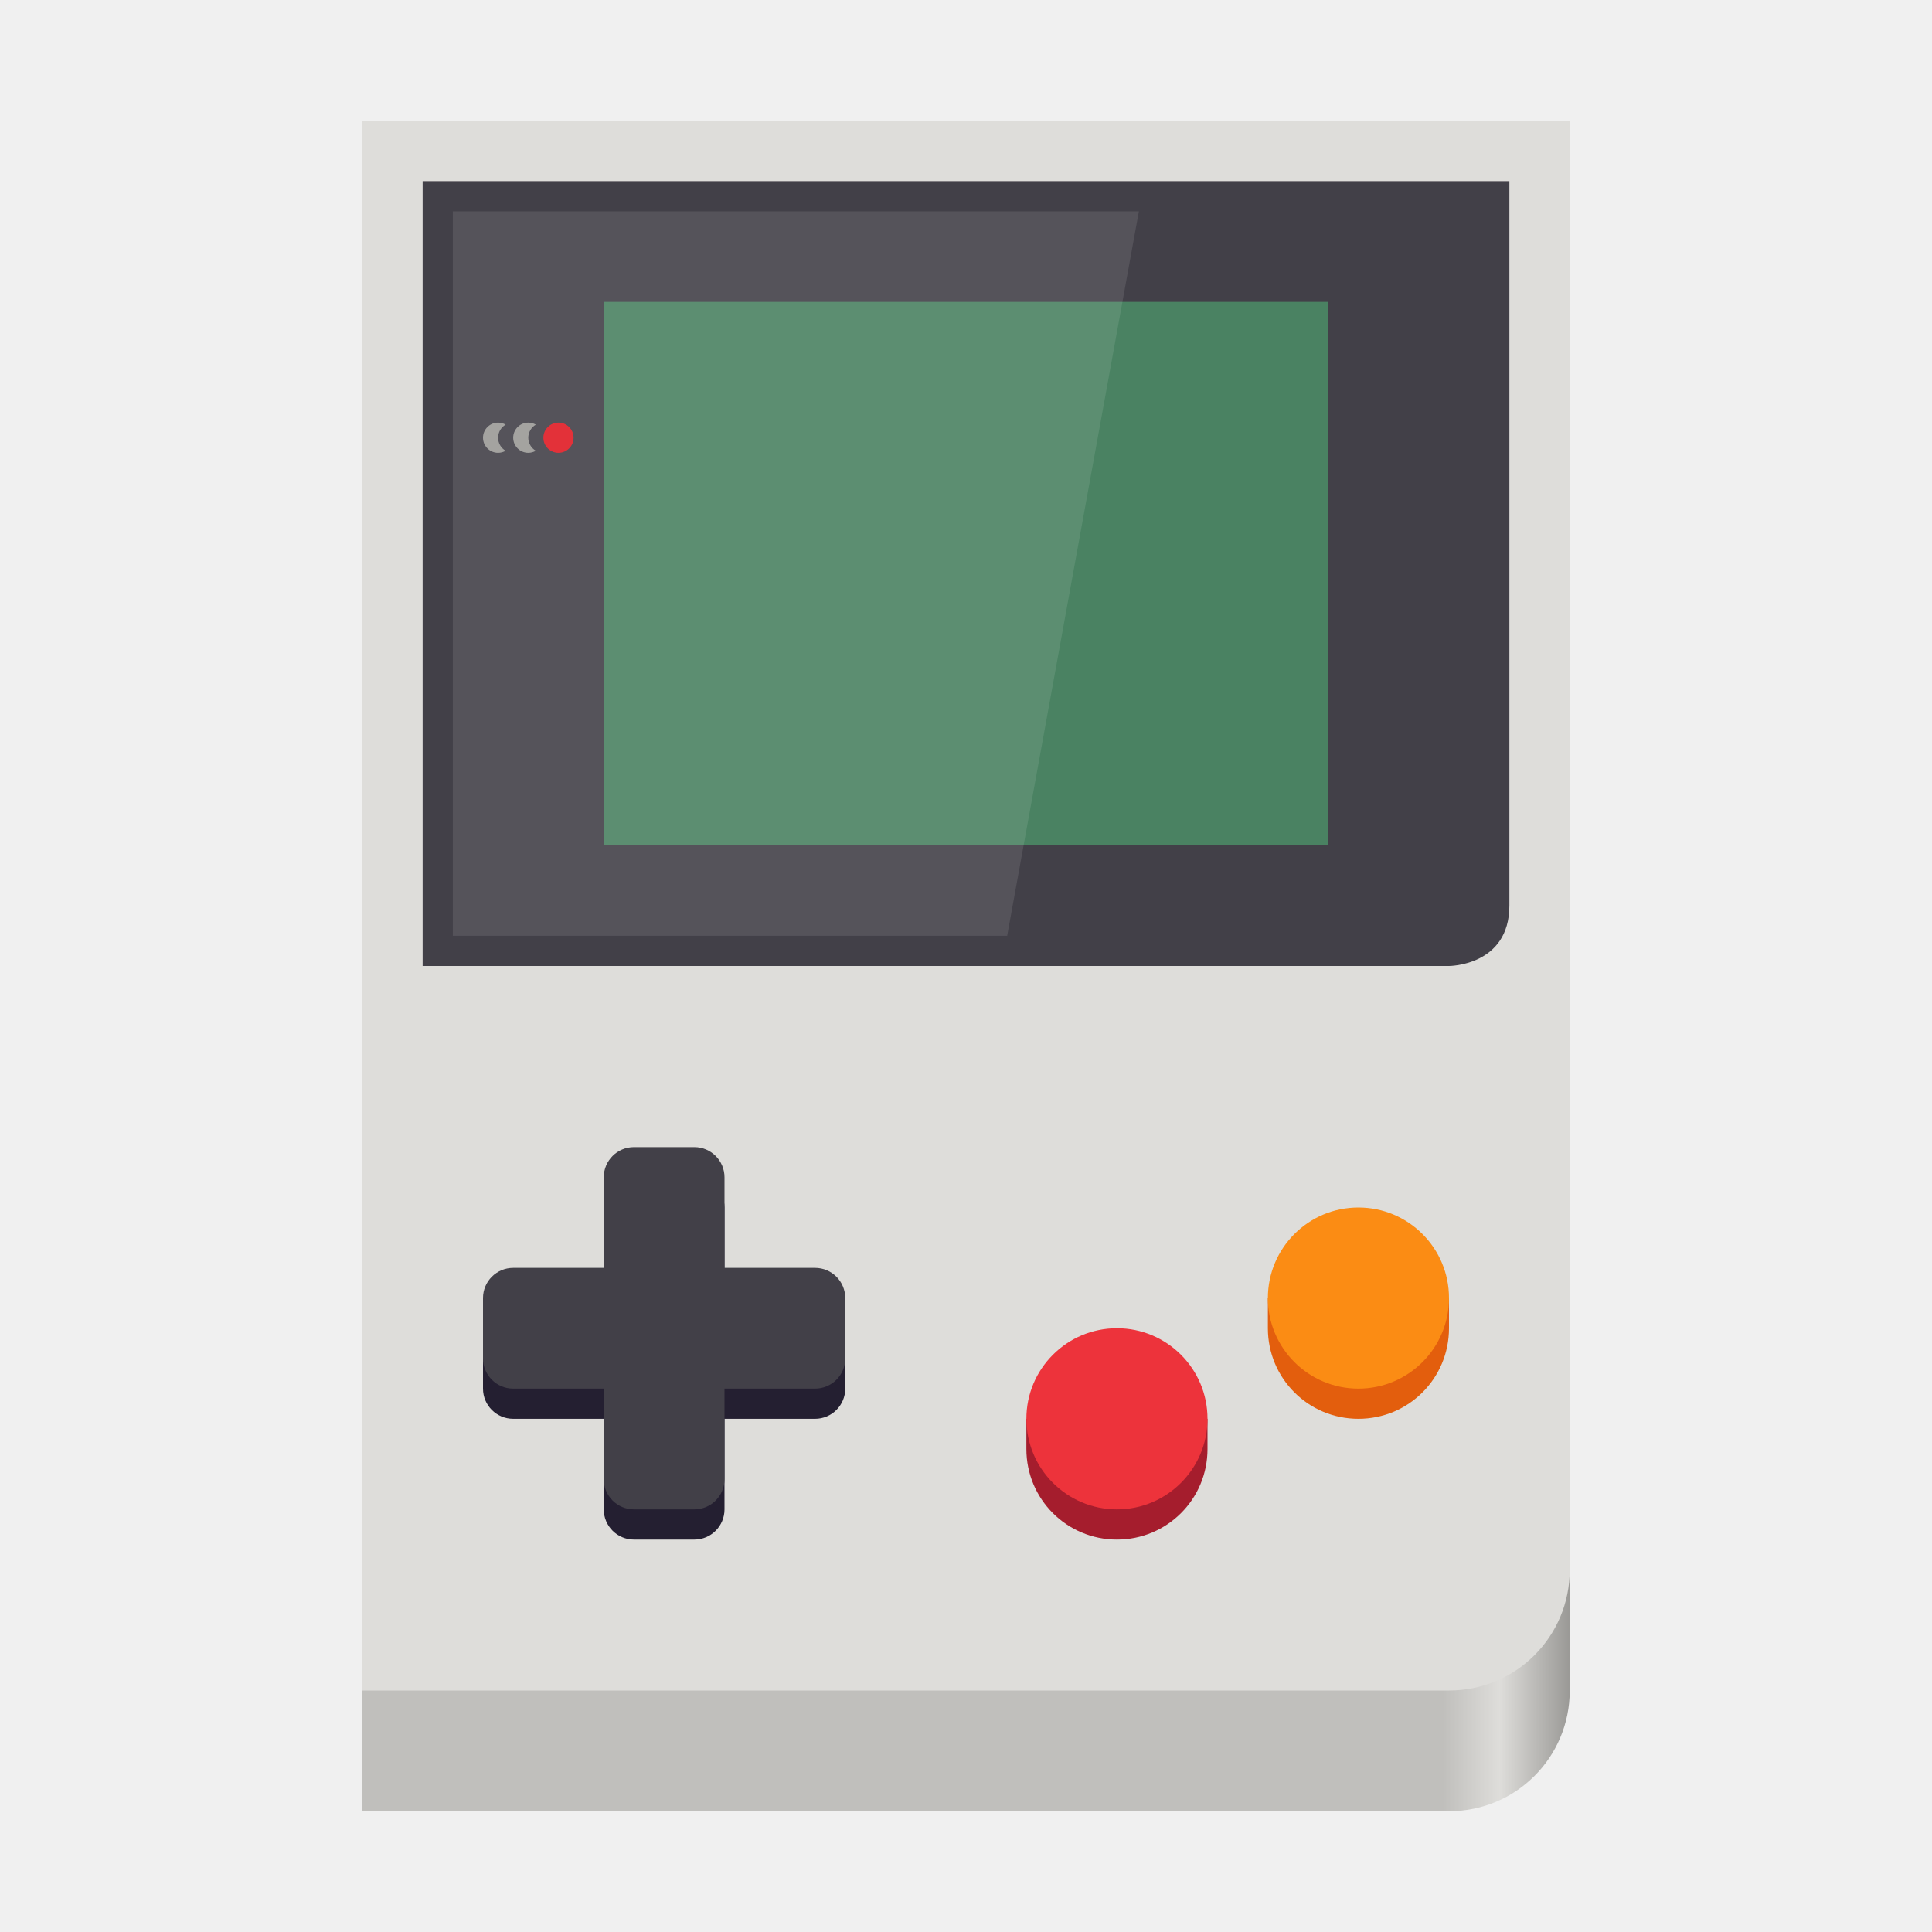
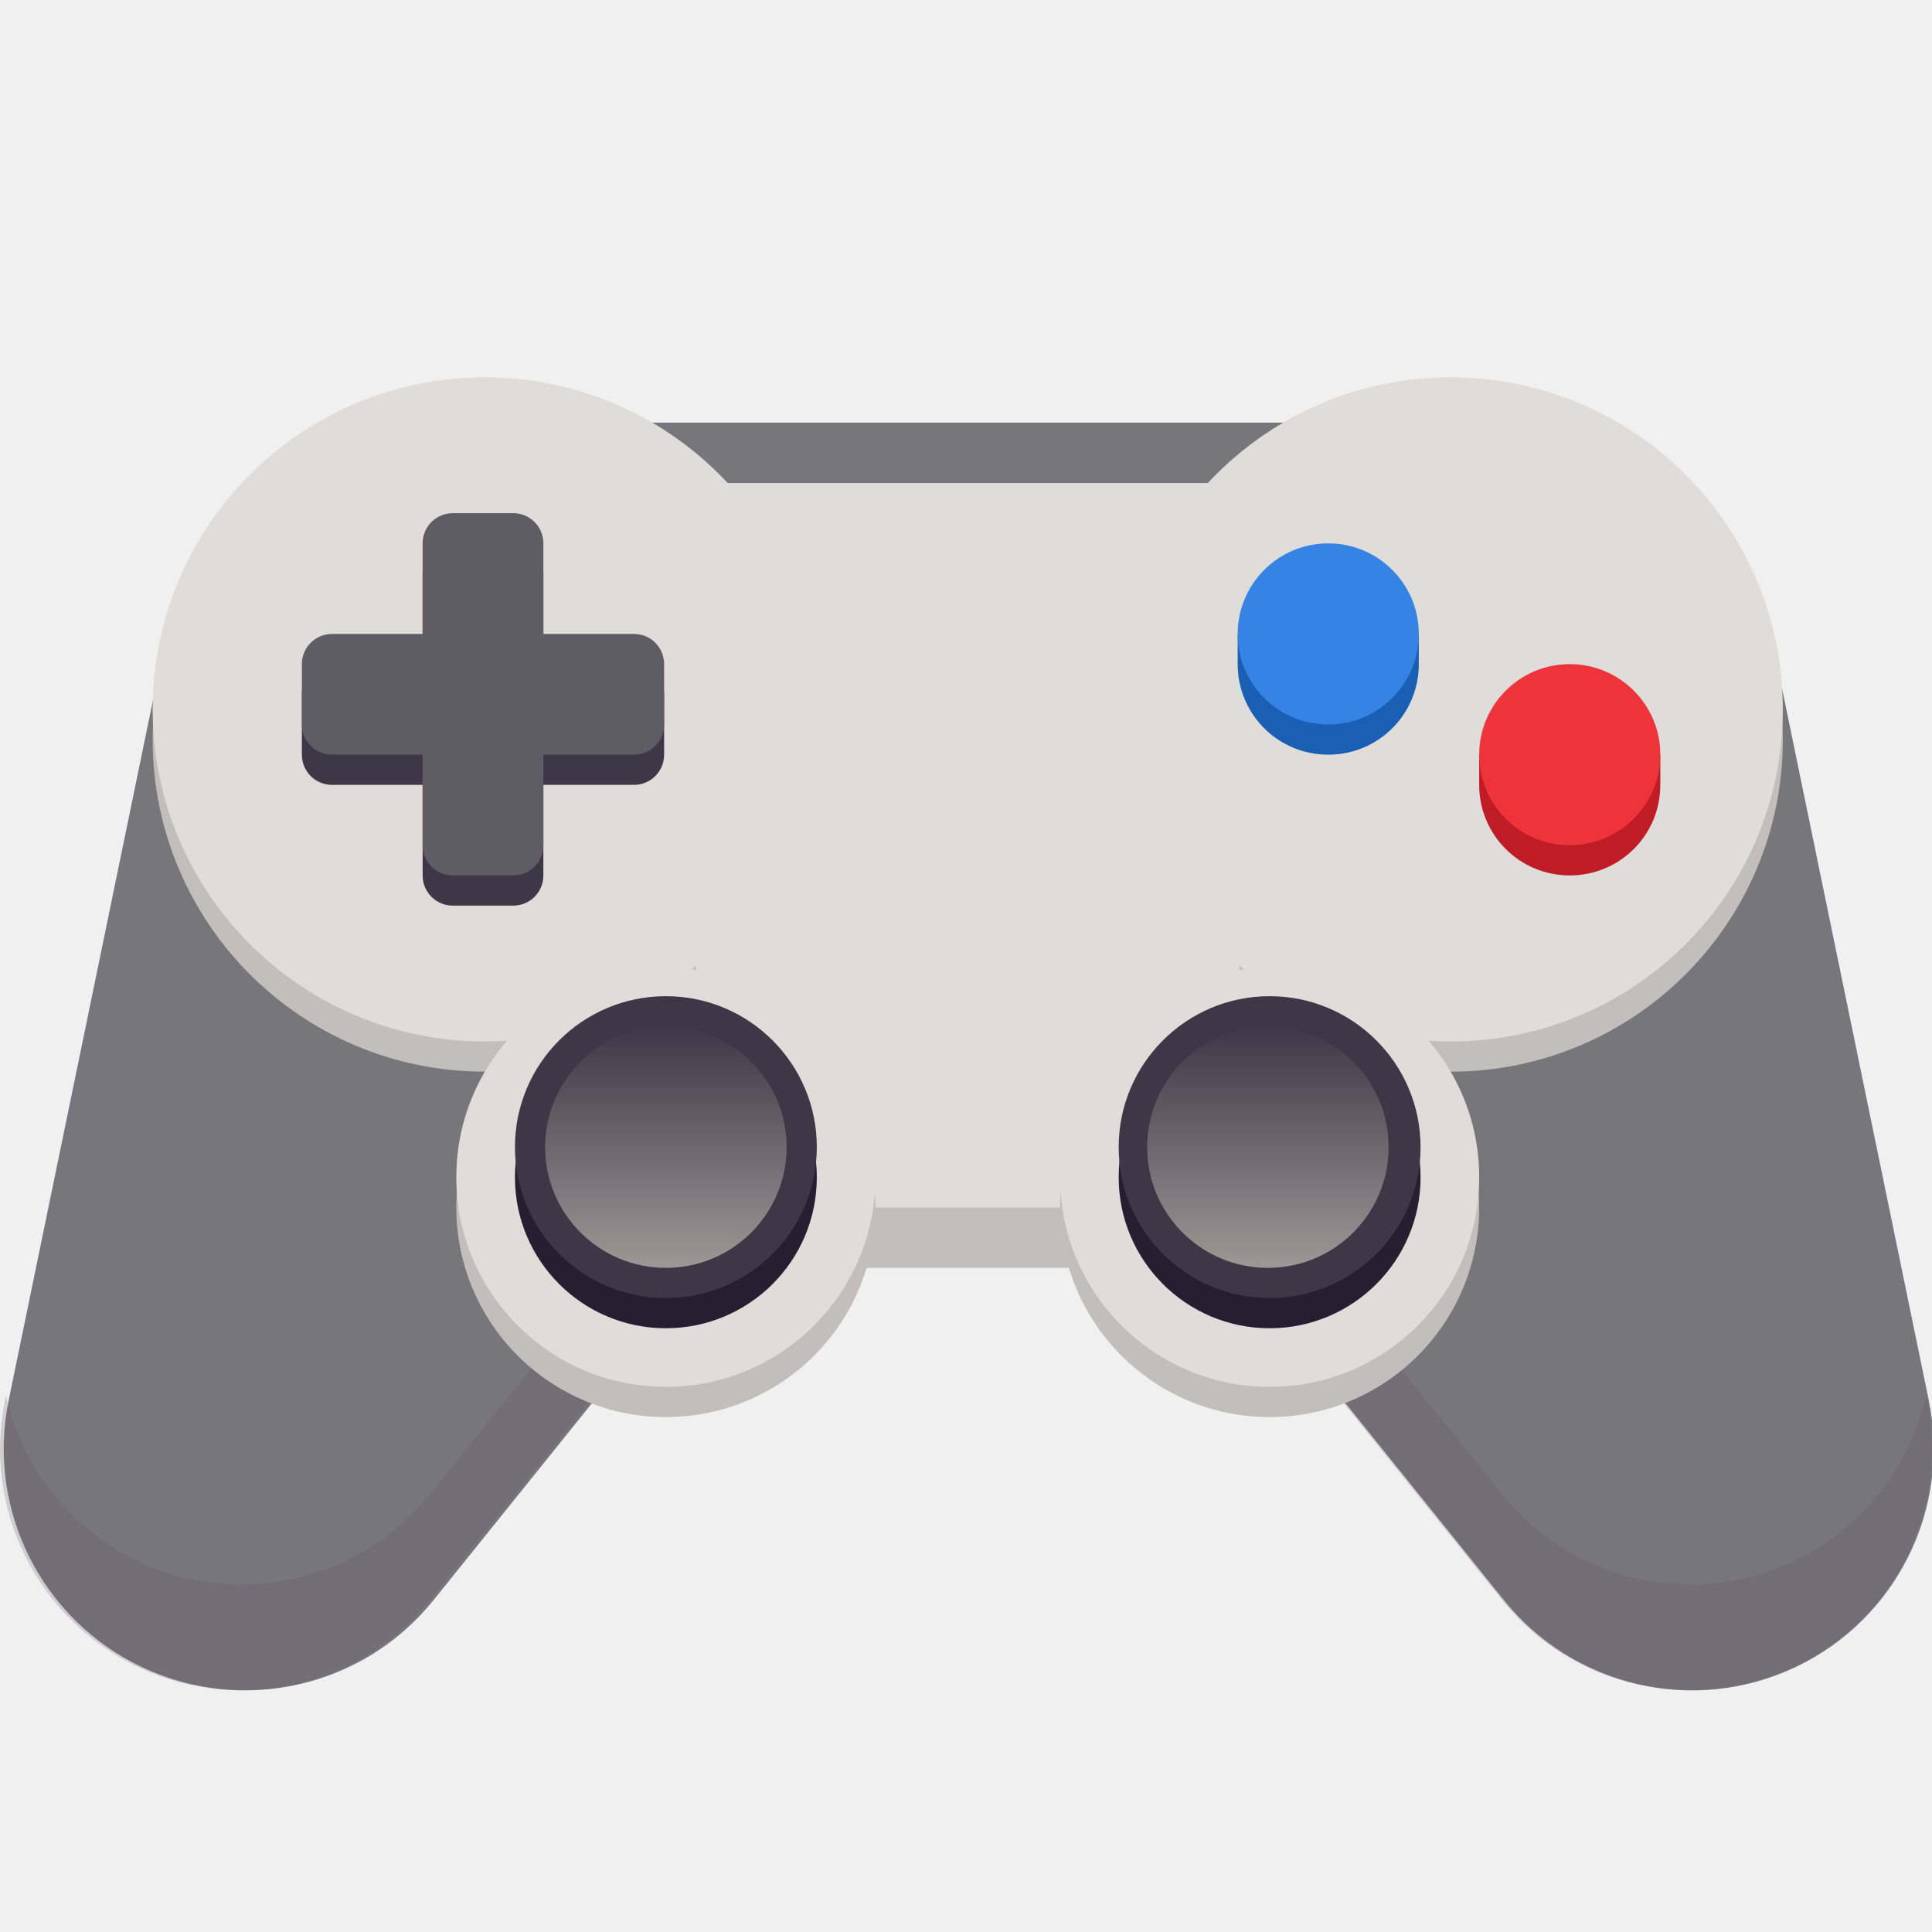
- <svg xmlns="http://www.w3.org/2000/svg" xmlns:xlink="http://www.w3.org/1999/xlink" width="128" height="128" id="svg11300" version="1.0" style="display:inline;enable-background:new" viewBox="0 0 128 128">
+ <svg xmlns="http://www.w3.org/2000/svg" xmlns:xlink="http://www.w3.org/1999/xlink" viewBox="0 0 128 128" style="display:inline;enable-background:new" version="1.0" id="svg11300" height="128" width="128">
  <defs id="defs3">
-     <linearGradient id="linearGradient911">
-       <stop style="stop-color:#c0bfbc;stop-opacity:1" offset="0" id="stop907" />
-       <stop id="stop915" offset="0.895" style="stop-color:#c0bfbc;stop-opacity:1" />
-       <stop style="stop-color:#deddda;stop-opacity:1" offset="0.942" id="stop917" />
-       <stop style="stop-color:#9a9996;stop-opacity:1" offset="1" id="stop909" />
+     <linearGradient id="linearGradient2075">
+       <stop id="stop2071" offset="0" style="stop-color:#9a9996;stop-opacity:1;" />
+       <stop id="stop2073" offset="1" style="stop-color:#9a9996;stop-opacity:0;" />
    </linearGradient>
-     <clipPath id="clipPath898" clipPathUnits="userSpaceOnUse">
-       <rect ry="8.467" rx="8.467" y="214.223" x="140.6" height="31.75" width="126.999" id="rect900" style="opacity:0.1;fill:#000000;fill-opacity:1;stroke:none;stroke-width:4.233;stroke-linecap:butt;stroke-linejoin:miter;stroke-miterlimit:4;stroke-dasharray:none;stroke-dashoffset:0;stroke-opacity:1;marker:none;marker-start:none;marker-mid:none;marker-end:none;paint-order:normal" />
-     </clipPath>
-     <clipPath id="clipPath920" clipPathUnits="userSpaceOnUse">
-       <rect ry="8.467" rx="8.467" y="250.923" x="140.6" height="31.75" width="126.999" id="rect922" style="opacity:0.1;fill:#000000;fill-opacity:1;stroke:none;stroke-width:4.233;stroke-linecap:butt;stroke-linejoin:miter;stroke-miterlimit:4;stroke-dasharray:none;stroke-dashoffset:0;stroke-opacity:1;marker:none;marker-start:none;marker-mid:none;marker-end:none;paint-order:normal" />
-     </clipPath>
-     <clipPath id="clipPath924" clipPathUnits="userSpaceOnUse">
-       <rect style="opacity:0.1;fill:#000000;fill-opacity:1;stroke:none;stroke-width:4.233;stroke-linecap:butt;stroke-linejoin:miter;stroke-miterlimit:4;stroke-dasharray:none;stroke-dashoffset:0;stroke-opacity:1;marker:none;marker-start:none;marker-mid:none;marker-end:none;paint-order:normal" id="rect926" width="126.999" height="31.75" x="140.6" y="288.205" rx="8.467" ry="8.467" />
-     </clipPath>
-     <clipPath id="clipPath928" clipPathUnits="userSpaceOnUse">
-       <rect ry="8.467" rx="8.467" y="324.904" x="140.6" height="31.75" width="126.999" id="rect930" style="opacity:0.1;fill:#000000;fill-opacity:1;stroke:none;stroke-width:4.233;stroke-linecap:butt;stroke-linejoin:miter;stroke-miterlimit:4;stroke-dasharray:none;stroke-dashoffset:0;stroke-opacity:1;marker:none;marker-start:none;marker-mid:none;marker-end:none;paint-order:normal" />
-     </clipPath>
-     <clipPath id="clipPath932" clipPathUnits="userSpaceOnUse">
-       <rect style="opacity:0.1;fill:#000000;fill-opacity:1;stroke:none;stroke-width:4.233;stroke-linecap:butt;stroke-linejoin:miter;stroke-miterlimit:4;stroke-dasharray:none;stroke-dashoffset:0;stroke-opacity:1;marker:none;marker-start:none;marker-mid:none;marker-end:none;paint-order:normal" id="rect934" width="126.999" height="31.75" x="140.6" y="362.186" rx="8.467" ry="8.467" />
-     </clipPath>
-     <clipPath id="clipPath936" clipPathUnits="userSpaceOnUse">
-       <rect ry="8.467" rx="8.467" y="399.468" x="140.6" height="31.75" width="126.999" id="rect938" style="opacity:0.1;fill:#000000;fill-opacity:1;stroke:none;stroke-width:4.233;stroke-linecap:butt;stroke-linejoin:miter;stroke-miterlimit:4;stroke-dasharray:none;stroke-dashoffset:0;stroke-opacity:1;marker:none;marker-start:none;marker-mid:none;marker-end:none;paint-order:normal" />
-     </clipPath>
-     <clipPath id="clipPath940" clipPathUnits="userSpaceOnUse">
-       <rect style="opacity:0.1;fill:#000000;fill-opacity:1;stroke:none;stroke-width:4.233;stroke-linecap:butt;stroke-linejoin:miter;stroke-miterlimit:4;stroke-dasharray:none;stroke-dashoffset:0;stroke-opacity:1;marker:none;marker-start:none;marker-mid:none;marker-end:none;paint-order:normal" id="rect942" width="126.999" height="31.75" x="140.6" y="436.167" rx="8.467" ry="8.467" />
-     </clipPath>
-     <clipPath id="clipPath944" clipPathUnits="userSpaceOnUse">
-       <rect ry="8.467" rx="8.467" y="473.449" x="140.6" height="31.75" width="253.868" id="rect946" style="opacity:0.1;fill:#000000;fill-opacity:1;stroke:none;stroke-width:4.233;stroke-linecap:butt;stroke-linejoin:miter;stroke-miterlimit:4;stroke-dasharray:none;stroke-dashoffset:0;stroke-opacity:1;marker:none;marker-start:none;marker-mid:none;marker-end:none;paint-order:normal" />
-     </clipPath>
-     <linearGradient xlink:href="#linearGradient911" id="linearGradient913" x1="24" y1="240" x2="104" y2="240" gradientUnits="userSpaceOnUse" />
+     <linearGradient gradientTransform="matrix(1.333333,0,0,1.333333,-306.6667,-414.6667)" gradientUnits="userSpaceOnUse" y2="248" x2="50" y1="248" x1="38" id="linearGradient2077-9" xlink:href="#linearGradient2075" />
+     <linearGradient y2="248" x2="50" y1="248" x1="38" gradientTransform="matrix(1.333333,0,0,1.333333,-306.6667,-374.7828)" gradientUnits="userSpaceOnUse" id="linearGradient1512" xlink:href="#linearGradient2075" />
  </defs>
-   <g id="layer1" style="display:inline" transform="translate(0,-172)">
-     <g id="layer2" style="display:none">
-       <text xml:space="preserve" style="font-style:normal;font-variant:normal;font-weight:normal;font-stretch:normal;font-size:18.301px;line-height:125%;font-family:Cantarell;-inkscape-font-specification:'Cantarell, Normal';text-align:start;writing-mode:lr-tb;text-anchor:start;display:inline;fill:#000000;fill-opacity:1;stroke:none;enable-background:new" x="7.856" y="120.3" id="context">
-         <tspan id="tspan2716" x="7.856" y="120.3">apps</tspan>
-       </text>
-       <text id="text3021" y="146.099" x="7.265" style="font-style:normal;font-variant:normal;font-weight:bold;font-stretch:normal;font-size:18.301px;line-height:125%;font-family:Cantarell;-inkscape-font-specification:'Cantarell, Bold';text-align:start;writing-mode:lr-tb;text-anchor:start;display:inline;fill:#000000;fill-opacity:1;stroke:none;enable-background:new" xml:space="preserve">
-         <tspan y="146.099" x="7.265" id="tspan3023">org.gnome.Games</tspan>
-       </text>
-       <g style="display:inline;fill:#000000;enable-background:new" transform="matrix(7.991171,0,0,8.003641,-167.7909,-4846.078)" id="g12027" />
-       <g id="g883" style="fill:none;fill-opacity:0.251;stroke:#a579b3;stroke-opacity:1" transform="translate(-24,24)" />
-       <g id="g900" style="fill:none;fill-opacity:0.251;stroke:#a579b3;stroke-opacity:1" transform="translate(-24,24)" />
-       <rect style="display:inline;overflow:visible;visibility:visible;fill:#f0f0f0;fill-opacity:1;fill-rule:nonzero;stroke:none;stroke-width:0.5;marker:none;enable-background:accumulate" id="rect13805" width="128" height="128" x="9.2651362e-08" y="172" />
-       <g style="display:inline;enable-background:new" id="g1168" transform="matrix(0.25,0,0,0.25,6.9488522e-8,225)">
-         <rect ry="32" rx="32" y="-180" x="96" height="448" width="320" id="rect1110" style="opacity:0.1;fill:#2864b0;fill-opacity:1;stroke:none;stroke-width:1;stroke-linecap:butt;stroke-linejoin:miter;stroke-miterlimit:4;stroke-dasharray:none;stroke-dashoffset:0;stroke-opacity:1;marker:none;marker-start:none;marker-mid:none;marker-end:none;paint-order:normal" />
-         <rect ry="32" rx="32" y="-164" x="48" height="416" width="416" id="rect1110-8" style="display:inline;opacity:0.1;fill:#2864b0;fill-opacity:1;stroke:none;stroke-width:1;stroke-linecap:butt;stroke-linejoin:miter;stroke-miterlimit:4;stroke-dasharray:none;stroke-dashoffset:0;stroke-opacity:1;marker:none;marker-start:none;marker-mid:none;marker-end:none;paint-order:normal;enable-background:new" />
-         <rect ry="32" rx="32" y="-116" x="32" height="320" width="448" id="rect1110-8-9" style="display:inline;opacity:0.1;fill:#2864b0;fill-opacity:1;stroke:none;stroke-width:1;stroke-linecap:butt;stroke-linejoin:miter;stroke-miterlimit:4;stroke-dasharray:none;stroke-dashoffset:0;stroke-opacity:1;marker:none;marker-start:none;marker-mid:none;marker-end:none;paint-order:normal;enable-background:new" />
-         <circle cx="256" cy="44" r="240" id="path1142" style="opacity:0.1;fill:#2864b0;fill-opacity:1;stroke:none;stroke-width:1;stroke-linecap:butt;stroke-linejoin:miter;stroke-miterlimit:4;stroke-dasharray:none;stroke-dashoffset:0;stroke-opacity:1;marker:none;marker-start:none;marker-mid:none;marker-end:none;paint-order:normal" />
+   <g transform="translate(0,-172)" style="display:inline" id="layer1">
+     <g style="display:inline" id="layer9">
+       <g transform="matrix(-1,0,0,1,128.1161,0)" id="g1273" style="fill:#b62323;fill-opacity:1;stroke:#d9d9d9;stroke-opacity:1">
+         <path style="color:#000000;font-style:normal;font-variant:normal;font-weight:normal;font-stretch:normal;font-size:medium;line-height:normal;font-family:sans-serif;font-variant-ligatures:normal;font-variant-position:normal;font-variant-caps:normal;font-variant-numeric:normal;font-variant-alternates:normal;font-feature-settings:normal;text-indent:0;text-align:start;text-decoration:none;text-decoration-line:none;text-decoration-style:solid;text-decoration-color:#000000;letter-spacing:normal;word-spacing:normal;text-transform:none;writing-mode:lr-tb;direction:ltr;text-orientation:mixed;dominant-baseline:auto;baseline-shift:baseline;text-anchor:start;white-space:normal;shape-padding:0;clip-rule:nonzero;display:inline;overflow:visible;visibility:visible;opacity:1;isolation:auto;mix-blend-mode:normal;color-interpolation:sRGB;color-interpolation-filters:linearRGB;solid-color:#000000;solid-opacity:1;vector-effect:none;fill:#77767b;fill-opacity:1;fill-rule:nonzero;stroke:none;stroke-width:32;stroke-linecap:butt;stroke-linejoin:round;stroke-miterlimit:4;stroke-dasharray:none;stroke-dashoffset:0;stroke-opacity:1;color-rendering:auto;image-rendering:auto;shape-rendering:auto;text-rendering:auto;enable-background:new" d="m 38.938,213.971 -6.084,7.562 -22.648,-4.67 -9.875,47.906 A 16.002,16.002 0 0 0 28.465,278.029 l 35.404,-44 z" id="path1271" />
+         <path id="path1381" d="m 88.934,213.971 6.084,7.562 22.648,-4.67 9.875,47.906 A 16.002,16.002 0 0 1 99.407,278.029 l -35.404,-44 z" style="color:#000000;font-style:normal;font-variant:normal;font-weight:normal;font-stretch:normal;font-size:medium;line-height:normal;font-family:sans-serif;font-variant-ligatures:normal;font-variant-position:normal;font-variant-caps:normal;font-variant-numeric:normal;font-variant-alternates:normal;font-feature-settings:normal;text-indent:0;text-align:start;text-decoration:none;text-decoration-line:none;text-decoration-style:solid;text-decoration-color:#000000;letter-spacing:normal;word-spacing:normal;text-transform:none;writing-mode:lr-tb;direction:ltr;text-orientation:mixed;dominant-baseline:auto;baseline-shift:baseline;text-anchor:start;white-space:normal;shape-padding:0;clip-rule:nonzero;display:inline;overflow:visible;visibility:visible;opacity:1;isolation:auto;mix-blend-mode:normal;color-interpolation:sRGB;color-interpolation-filters:linearRGB;solid-color:#000000;solid-opacity:1;vector-effect:none;fill:#77767b;fill-opacity:1;fill-rule:nonzero;stroke:none;stroke-width:32;stroke-linecap:butt;stroke-linejoin:round;stroke-miterlimit:4;stroke-dasharray:none;stroke-dashoffset:0;stroke-opacity:1;color-rendering:auto;image-rendering:auto;shape-rendering:auto;text-rendering:auto;enable-background:new" />
      </g>
-     </g>
-     <g id="layer9" style="display:inline">
-       <path id="path905" d="m 24,188 v 104 h 72 c 4.432,0 8,-3.568 8,-8 v -96 z" style="opacity:1;fill:url(#linearGradient913);fill-opacity:1;stroke:none;stroke-width:0.25;stroke-linejoin:round;stroke-miterlimit:4;stroke-dasharray:1, 0.5;stroke-dashoffset:0;stroke-opacity:1" />
-       <path style="opacity:1;fill:#deddda;fill-opacity:1;stroke:none;stroke-width:0.25;stroke-linejoin:round;stroke-miterlimit:4;stroke-dasharray:1, 0.5;stroke-dashoffset:0;stroke-opacity:1" d="m 24,8 v 104 h 72 c 4.432,0 8,-3.568 8,-8 V 8 Z" id="rect848" transform="translate(0,172)" />
-       <g id="g981" transform="matrix(0.25,0,0,0.25,-4,233)" style="fill:#241f31">
-         <rect y="100" x="144" height="32" width="96" id="rect977" style="opacity:1;fill:#241f31;fill-opacity:1;stroke:none;stroke-width:1;stroke-linejoin:round;stroke-miterlimit:4;stroke-dasharray:4, 2;stroke-dashoffset:0;stroke-opacity:1" rx="8" ry="8" />
-         <rect transform="rotate(90)" style="opacity:1;fill:#241f31;fill-opacity:1;stroke:none;stroke-width:1;stroke-linejoin:round;stroke-miterlimit:4;stroke-dasharray:4, 2;stroke-dashoffset:0;stroke-opacity:1" id="rect979" width="96" height="32" x="68" y="-208" rx="8" ry="8" />
+       <rect style="opacity:1;vector-effect:none;fill:#77767b;fill-opacity:1;stroke:none;stroke-width:32;stroke-linecap:square;stroke-linejoin:round;stroke-miterlimit:4;stroke-dasharray:none;stroke-dashoffset:0;stroke-opacity:1" id="rect1277" width="46" height="32" x="41.116" y="200" />
+       <path style="color:#000000;font-style:normal;font-variant:normal;font-weight:normal;font-stretch:normal;font-size:medium;line-height:normal;font-family:sans-serif;font-variant-ligatures:normal;font-variant-position:normal;font-variant-caps:normal;font-variant-numeric:normal;font-variant-alternates:normal;font-feature-settings:normal;text-indent:0;text-align:start;text-decoration:none;text-decoration-line:none;text-decoration-style:solid;text-decoration-color:#000000;letter-spacing:normal;word-spacing:normal;text-transform:none;writing-mode:lr-tb;direction:ltr;text-orientation:mixed;dominant-baseline:auto;baseline-shift:baseline;text-anchor:start;white-space:normal;shape-padding:0;clip-rule:nonzero;display:inline;overflow:visible;visibility:visible;opacity:1;isolation:auto;mix-blend-mode:normal;color-interpolation:sRGB;color-interpolation-filters:linearRGB;solid-color:#000000;solid-opacity:1;vector-effect:none;fill:#5e5c64;fill-opacity:0.235;fill-rule:nonzero;stroke:none;stroke-width:32;stroke-linecap:butt;stroke-linejoin:round;stroke-miterlimit:4;stroke-dasharray:none;stroke-dashoffset:0;stroke-opacity:1;color-rendering:auto;image-rendering:auto;shape-rendering:auto;text-rendering:auto;enable-background:new" d="m 60.449,231.279 -31.984,39.75 A 16.002,16.002 0 0 1 0.395,264.453 l -0.064,0.316 a 16.002,16.002 0 0 0 28.135,13.26 l 35.404,-44 z m 7.102,0 -3.42,2.75 35.404,44 a 16.002,16.002 0 0 0 28.135,-13.26 l -0.065,-0.316 a 16.002,16.002 0 0 1 -28.07,6.576 z" id="path1939-2" />
+       <circle style="opacity:1;vector-effect:none;fill:#c0bfbc;fill-opacity:1;stroke:none;stroke-width:8;stroke-linecap:square;stroke-linejoin:round;stroke-miterlimit:4;stroke-dasharray:none;stroke-dashoffset:0;stroke-opacity:1" id="circle1514" cx="32.116" cy="221" r="22" />
+       <rect style="opacity:1;vector-effect:none;fill:#c0bfbc;fill-opacity:1;stroke:none;stroke-width:32;stroke-linecap:square;stroke-linejoin:round;stroke-miterlimit:4;stroke-dasharray:none;stroke-dashoffset:0;stroke-opacity:1" id="rect1355" width="36" height="52" x="46.116" y="204" />
+       <circle r="22" cy="221" cx="96.116" id="circle1516" style="opacity:1;vector-effect:none;fill:#c0bfbc;fill-opacity:1;stroke:none;stroke-width:8;stroke-linecap:square;stroke-linejoin:round;stroke-miterlimit:4;stroke-dasharray:none;stroke-dashoffset:0;stroke-opacity:1" />
+       <rect y="204" x="46.116" height="48" width="36" id="rect1279" style="opacity:1;vector-effect:none;fill:#deddda;fill-opacity:1;stroke:none;stroke-width:32;stroke-linecap:square;stroke-linejoin:round;stroke-miterlimit:4;stroke-dasharray:none;stroke-dashoffset:0;stroke-opacity:1" />
+       <circle r="13.884" cy="252" cx="44.116" id="circle1357" style="opacity:1;vector-effect:none;fill:#c0bfbc;fill-opacity:1;stroke:none;stroke-width:4;stroke-linecap:round;stroke-linejoin:round;stroke-miterlimit:4;stroke-dasharray:none;stroke-dashoffset:0;stroke-opacity:1;marker:none;marker-start:none;marker-mid:none;marker-end:none;paint-order:normal" />
+       <circle style="opacity:1;vector-effect:none;fill:#deddda;fill-opacity:1;stroke:none;stroke-width:4;stroke-linecap:round;stroke-linejoin:round;stroke-miterlimit:4;stroke-dasharray:none;stroke-dashoffset:0;stroke-opacity:1;marker:none;marker-start:none;marker-mid:none;marker-end:none;paint-order:normal" id="circle1281" cx="44.116" cy="250" r="13.884" />
+       <circle style="opacity:1;vector-effect:none;fill:#c0bfbc;fill-opacity:1;stroke:none;stroke-width:4;stroke-linecap:round;stroke-linejoin:round;stroke-miterlimit:4;stroke-dasharray:none;stroke-dashoffset:0;stroke-opacity:1;marker:none;marker-start:none;marker-mid:none;marker-end:none;paint-order:normal" id="circle1359" cx="84.116" cy="252" r="13.884" />
+       <circle r="13.884" cy="250" cx="84.116" id="circle1283" style="opacity:1;vector-effect:none;fill:#deddda;fill-opacity:1;stroke:none;stroke-width:4;stroke-linecap:round;stroke-linejoin:round;stroke-miterlimit:4;stroke-dasharray:none;stroke-dashoffset:0;stroke-opacity:1;marker:none;marker-start:none;marker-mid:none;marker-end:none;paint-order:normal" />
+       <circle r="22" cy="219" cx="32.116" id="circle1285" style="opacity:1;vector-effect:none;fill:#deddda;fill-opacity:1;stroke:none;stroke-width:8;stroke-linecap:square;stroke-linejoin:round;stroke-miterlimit:4;stroke-dasharray:none;stroke-dashoffset:0;stroke-opacity:1" />
+       <circle style="opacity:1;vector-effect:none;fill:#deddda;fill-opacity:1;stroke:none;stroke-width:8;stroke-linecap:square;stroke-linejoin:round;stroke-miterlimit:4;stroke-dasharray:none;stroke-dashoffset:0;stroke-opacity:1" id="circle1289" cx="96.116" cy="219" r="22" />
+       <g transform="translate(-4,2)" id="g1299">
+         <g id="g1293" transform="matrix(0.25,0,0,0.25,-12,189)" style="display:inline;fill:#c0bfbc;fill-opacity:1;enable-background:new">
+           <path style="opacity:1;fill:#3d3846;fill-opacity:1;stroke:none;stroke-width:0.25;stroke-linejoin:round;stroke-miterlimit:4;stroke-dasharray:1, 0.5;stroke-dashoffset:0;stroke-opacity:1" d="m 34,36 c -1.108,0 -2,0.892 -2,2 v 6 h -6 c -1.108,0 -2,0.892 -2,2 v 4 c 0,1.108 0.892,2 2,2 h 6 v 6 c 0,1.108 0.892,2 2,2 h 4 c 1.108,0 2,-0.892 2,-2 v -6 h 6 c 1.108,0 2,-0.892 2,-2 v -4 c 0,-1.108 -0.892,-2 -2,-2 h -6 v -6 c 0,-1.108 -0.892,-2 -2,-2 z" transform="matrix(4,0,0,4,48,-76)" id="path1291" />
+         </g>
+         <g style="display:inline;fill:#f6f5f4;fill-opacity:1;enable-background:new" id="g1297" transform="matrix(0.25,0,0,0.25,-12,187)">
+           <path style="opacity:1;fill:#5e5c64;fill-opacity:1;stroke:none;stroke-width:0.25;stroke-linejoin:round;stroke-miterlimit:4;stroke-dasharray:1, 0.5;stroke-dashoffset:0;stroke-opacity:1" d="m 34,34 c -1.108,0 -2,0.892 -2,2 v 6 h -6 c -1.108,0 -2,0.892 -2,2 v 4 c 0,1.108 0.892,2 2,2 h 6 v 6 c 0,1.108 0.892,2 2,2 h 4 c 1.108,0 2,-0.892 2,-2 v -6 h 6 c 1.108,0 2,-0.892 2,-2 v -4 c 0,-1.108 -0.892,-2 -2,-2 h -6 v -6 c 0,-1.108 -0.892,-2 -2,-2 z" transform="matrix(4,0,0,4,48,-68)" id="path1295" />
+         </g>
      </g>
-       <g id="g975" transform="matrix(0.25,0,0,0.25,-4,231)">
-         <rect ry="8" rx="8" style="opacity:1;fill:#424048;fill-opacity:1;stroke:none;stroke-width:1;stroke-linejoin:round;stroke-miterlimit:4;stroke-dasharray:4, 2;stroke-dashoffset:0;stroke-opacity:1" id="rect1106" width="96" height="32" x="144" y="100" />
-         <rect ry="8" rx="8" y="-208" x="68" height="32" width="96" id="rect1108" style="opacity:1;fill:#424048;fill-opacity:1;stroke:none;stroke-width:1;stroke-linejoin:round;stroke-miterlimit:4;stroke-dasharray:4, 2;stroke-dashoffset:0;stroke-opacity:1" transform="rotate(90)" />
+       <g id="g1311" transform="matrix(-1,0,0,1,-28.49242,-180.7731)" style="display:inline;enable-background:new">
+         <g style="display:inline;enable-background:new" id="g1305" transform="translate(-208.4924,146.7731)">
+           <path style="opacity:1;fill:#c01c28;fill-opacity:1;stroke:none;stroke-width:1;stroke-linecap:butt;stroke-linejoin:round;stroke-miterlimit:4;stroke-dasharray:none;stroke-dashoffset:0;stroke-opacity:1" d="m 70,256 v 2 c 0,3.324 2.676,6 6,6 3.324,0 6,-2.676 6,-6 v -2 z" id="path1301" />
+           <circle r="6" style="opacity:1;fill:#ed333b;fill-opacity:1;stroke:none;stroke-width:0.25;stroke-linejoin:round;stroke-miterlimit:4;stroke-dasharray:1, 0.5;stroke-dashoffset:0;stroke-opacity:1" id="circle1303" cx="76" cy="256" />
+         </g>
+         <path id="path1307" d="m -122.492,394.773 v 2 c 0,3.324 2.676,6 6,6 3.324,0 6,-2.676 6,-6 v -2 z" style="display:inline;opacity:1;fill:#1a5fb4;fill-opacity:1;stroke:none;stroke-width:1;stroke-linecap:butt;stroke-linejoin:round;stroke-miterlimit:4;stroke-dasharray:none;stroke-dashoffset:0;stroke-opacity:1;enable-background:new" />
+         <circle cy="394.773" cx="-116.492" id="circle1309" style="display:inline;opacity:1;fill:#3584e4;fill-opacity:1;stroke:none;stroke-width:0.25;stroke-linejoin:round;stroke-miterlimit:4;stroke-dasharray:1, 0.5;stroke-dashoffset:0;stroke-opacity:1;enable-background:new" r="6" />
      </g>
-       <path style="opacity:1;fill:#424048;fill-opacity:1;stroke:none;stroke-width:0.25;stroke-linejoin:round;stroke-miterlimit:4;stroke-dasharray:1, 0.5;stroke-dashoffset:0;stroke-opacity:1" d="m 28,184 h 72 v 48 c 0,4 -4,4 -4,4 H 28 Z" id="rect1190" />
-       <g id="g980" transform="translate(1)">
-         <circle r="1" cy="201" cx="36" id="path937" style="opacity:1;fill:#e01b24;fill-opacity:1;stroke:none;stroke-width:4;stroke-linecap:round;stroke-linejoin:round;stroke-miterlimit:4;stroke-dasharray:none;stroke-dashoffset:1;stroke-opacity:1" />
-         <path id="circle970" transform="translate(0,172)" d="m 34,28 a 1,1 0 0 0 -1,1 1,1 0 0 0 1,1 1,1 0 0 0 0.5,-0.135 A 1,1 0 0 1 34,29 1,1 0 0 1 34.5,28.135 1,1 0 0 0 34,28 Z" style="opacity:1;fill:#9a9996;fill-opacity:1;stroke:none;stroke-width:4;stroke-linecap:round;stroke-linejoin:round;stroke-miterlimit:4;stroke-dasharray:none;stroke-dashoffset:1;stroke-opacity:1" />
-         <path style="opacity:1;fill:#9a9996;fill-opacity:1;stroke:none;stroke-width:4;stroke-linecap:round;stroke-linejoin:round;stroke-miterlimit:4;stroke-dasharray:none;stroke-dashoffset:1;stroke-opacity:1" d="m 32,200 a 1,1 0 0 0 -1,1 1,1 0 0 0 1,1 1,1 0 0 0 0.5,-0.135 A 1,1 0 0 1 32,201 1,1 0 0 1 32.5,200.135 1,1 0 0 0 32,200 Z" id="path975" />
-       </g>
-       <g id="g931" transform="translate(-2,10)">
-         <path style="opacity:1;fill:#a51d2d;fill-opacity:1;stroke:none;stroke-width:1;stroke-linecap:butt;stroke-linejoin:round;stroke-miterlimit:4;stroke-dasharray:none;stroke-dashoffset:0;stroke-opacity:1" d="m 70,256 v 2 c 0,3.324 2.676,6 6,6 3.324,0 6,-2.676 6,-6 v -2 z" id="path1013" />
-         <circle r="6" style="opacity:1;fill:#ed333b;fill-opacity:1;stroke:none;stroke-width:0.25;stroke-linejoin:round;stroke-miterlimit:4;stroke-dasharray:1, 0.5;stroke-dashoffset:0;stroke-opacity:1" id="circle1006" cx="76" cy="256" />
-       </g>
-       <path id="path1019" d="m 84,258 v 2 c 0,3.324 2.676,6 6,6 3.324,0 6,-2.676 6,-6 v -2 z" style="opacity:1;fill:#e35e0d;fill-opacity:1;stroke:none;stroke-width:1;stroke-linecap:butt;stroke-linejoin:round;stroke-miterlimit:4;stroke-dasharray:none;stroke-dashoffset:0;stroke-opacity:1" />
-       <circle cy="258" cx="90" id="circle1021" style="opacity:1;fill:#fb8c14;fill-opacity:1;stroke:none;stroke-width:0.25;stroke-linejoin:round;stroke-miterlimit:4;stroke-dasharray:1, 0.5;stroke-dashoffset:0;stroke-opacity:1" r="6" />
-       <rect style="opacity:0.8;fill:#57e389;fill-opacity:0.508;stroke:none;stroke-width:1;stroke-linecap:round;stroke-linejoin:round;stroke-miterlimit:4;stroke-dasharray:none;stroke-dashoffset:1;stroke-opacity:1" id="rect919" width="48" height="36" x="40" y="192" />
-       <path style="opacity:0.1;fill:#ffffff;fill-opacity:1;fill-rule:evenodd;stroke:none;stroke-width:1px;stroke-linecap:butt;stroke-linejoin:miter;stroke-opacity:1" d="m 30,234 v -48 h 45.455 l -8.727,48 z" id="path947" />
+       <circle r="10" cy="250" cx="44.116" id="circle1313" style="opacity:1;vector-effect:none;fill:#241f31;fill-opacity:1;stroke:none;stroke-width:4;stroke-linecap:round;stroke-linejoin:round;stroke-miterlimit:4;stroke-dasharray:none;stroke-dashoffset:0;stroke-opacity:1;marker:none;marker-start:none;marker-mid:none;marker-end:none;paint-order:normal" />
+       <circle style="opacity:1;vector-effect:none;fill:#241f31;fill-opacity:1;stroke:none;stroke-width:4;stroke-linecap:round;stroke-linejoin:round;stroke-miterlimit:4;stroke-dasharray:none;stroke-dashoffset:0;stroke-opacity:1;marker:none;marker-start:none;marker-mid:none;marker-end:none;paint-order:normal" id="circle1315" cx="84.116" cy="250" r="10" />
+       <circle style="display:inline;opacity:1;vector-effect:none;fill:#3d3846;fill-opacity:1;stroke:none;stroke-width:4;stroke-linecap:round;stroke-linejoin:round;stroke-miterlimit:4;stroke-dasharray:none;stroke-dashoffset:0;stroke-opacity:1;marker:none;marker-start:none;marker-mid:none;marker-end:none;paint-order:normal;enable-background:new" id="circle1317" cx="44.116" cy="248" r="10" />
+       <circle r="10" cy="248" cx="84.116" id="circle1319" style="opacity:1;vector-effect:none;fill:#3d3846;fill-opacity:1;stroke:none;stroke-width:4;stroke-linecap:round;stroke-linejoin:round;stroke-miterlimit:4;stroke-dasharray:none;stroke-dashoffset:0;stroke-opacity:1;marker:none;marker-start:none;marker-mid:none;marker-end:none;paint-order:normal" />
+       <circle style="display:inline;opacity:1;vector-effect:none;fill:url(#linearGradient2077-9);fill-opacity:1;stroke:none;stroke-width:4;stroke-linecap:round;stroke-linejoin:round;stroke-miterlimit:4;stroke-dasharray:none;stroke-dashoffset:0;stroke-opacity:1;marker:none;marker-start:none;marker-mid:none;marker-end:none;paint-order:normal;enable-background:new" id="circle2061-0" cx="-248" cy="-84" r="8" transform="matrix(0,-1,-1,0,0,0)" />
+       <circle transform="matrix(0,-1,-1,0,0,0)" r="8" cy="-44.116" cx="-248" id="circle1510" style="display:inline;opacity:1;vector-effect:none;fill:url(#linearGradient1512);fill-opacity:1;stroke:none;stroke-width:4;stroke-linecap:round;stroke-linejoin:round;stroke-miterlimit:4;stroke-dasharray:none;stroke-dashoffset:0;stroke-opacity:1;marker:none;marker-start:none;marker-mid:none;marker-end:none;paint-order:normal;enable-background:new" />
    </g>
  </g>
</svg>
